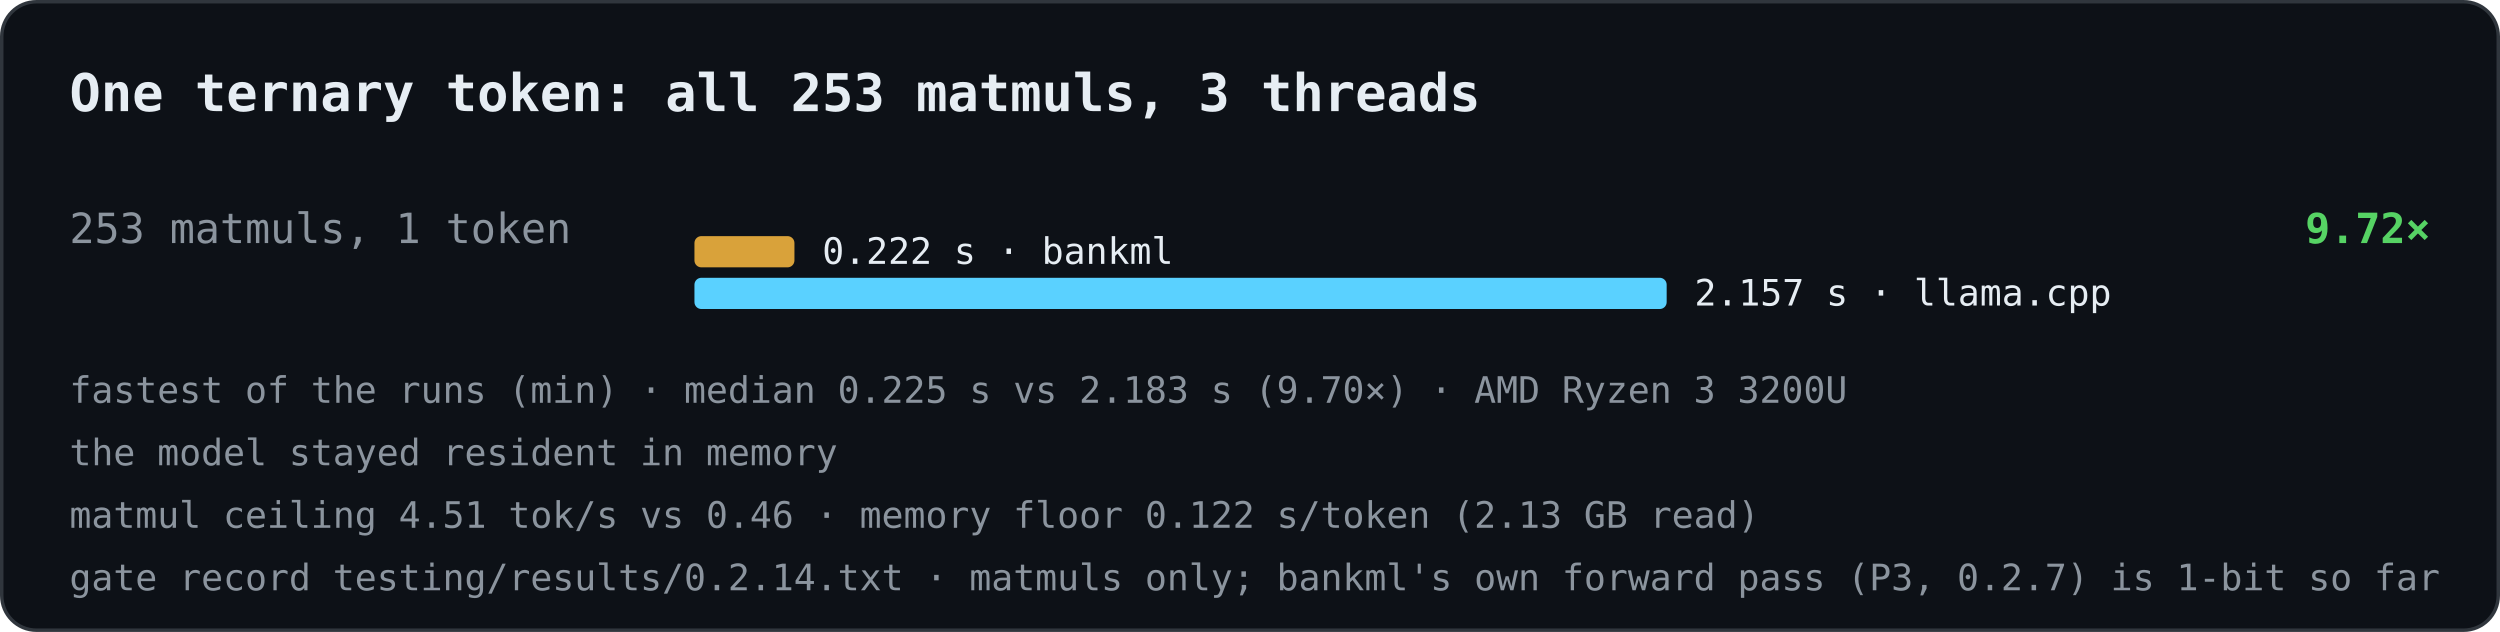
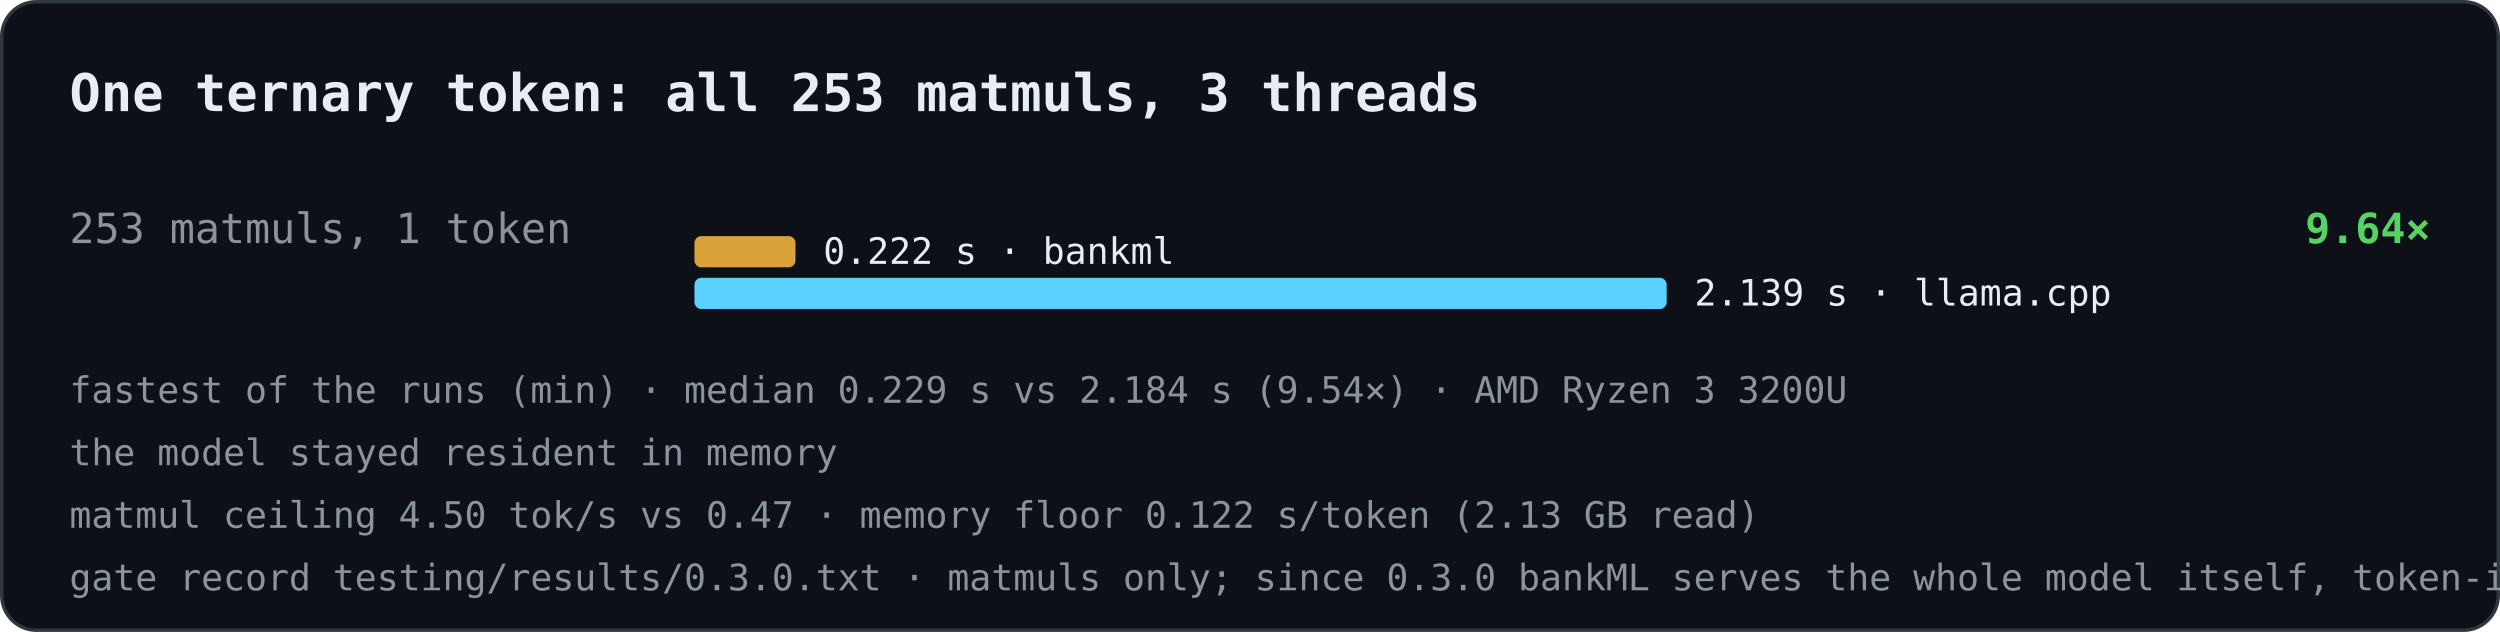
<svg xmlns="http://www.w3.org/2000/svg" width="720" height="182" viewBox="0 0 720 182" role="img" aria-label="One ternary token: all 253 matmuls, 3 threads">
  <rect x="0.5" y="0.5" width="719" height="181" rx="10" fill="#0d1117" stroke="#30363d" />
  <text x="20" y="32" font-family="ui-monospace,SFMono-Regular,Menlo,Consolas,monospace" font-size="15" font-weight="700" text-anchor="start" fill="#e6edf3">One ternary token: all 253 matmuls, 3 threads</text>
  <text x="20" y="70" font-family="ui-monospace,SFMono-Regular,Menlo,Consolas,monospace" font-size="12" font-weight="400" text-anchor="start" fill="#8b949e">253 matmuls, 1 token</text>
-   <rect x="200" y="68" width="28.8" height="9" rx="2" fill="#D9A23A" />
-   <text x="236.8" y="76" font-family="ui-monospace,SFMono-Regular,Menlo,Consolas,monospace" font-size="10.5" font-weight="400" text-anchor="start" fill="#e6edf3">0.222 s · bankml</text>
+   <rect x="200" y="68" width="29.1" height="9" rx="2" fill="#D9A23A" />
+   <text x="237.1" y="76" font-family="ui-monospace,SFMono-Regular,Menlo,Consolas,monospace" font-size="10.5" font-weight="400" text-anchor="start" fill="#e6edf3">0.222 s · bankml</text>
  <rect x="200" y="80" width="280.0" height="9" rx="2" fill="#5AD1FF" />
-   <text x="488.0" y="88" font-family="ui-monospace,SFMono-Regular,Menlo,Consolas,monospace" font-size="10.5" font-weight="400" text-anchor="start" fill="#e6edf3">2.157 s · llama.cpp</text>
-   <text x="700" y="70" font-family="ui-monospace,SFMono-Regular,Menlo,Consolas,monospace" font-size="12" font-weight="700" text-anchor="end" fill="#56D364">9.72×</text>
-   <text x="20" y="116" font-family="ui-monospace,SFMono-Regular,Menlo,Consolas,monospace" font-size="10.5" font-weight="400" text-anchor="start" fill="#8b949e">fastest of the runs (min) · median 0.225 s vs 2.183 s (9.70×) · AMD Ryzen 3 3200U</text>
+   <text x="488.0" y="88" font-family="ui-monospace,SFMono-Regular,Menlo,Consolas,monospace" font-size="10.5" font-weight="400" text-anchor="start" fill="#e6edf3">2.139 s · llama.cpp</text>
+   <text x="700" y="70" font-family="ui-monospace,SFMono-Regular,Menlo,Consolas,monospace" font-size="12" font-weight="700" text-anchor="end" fill="#56D364">9.64×</text>
+   <text x="20" y="116" font-family="ui-monospace,SFMono-Regular,Menlo,Consolas,monospace" font-size="10.5" font-weight="400" text-anchor="start" fill="#8b949e">fastest of the runs (min) · median 0.229 s vs 2.184 s (9.54×) · AMD Ryzen 3 3200U</text>
  <text x="20" y="134" font-family="ui-monospace,SFMono-Regular,Menlo,Consolas,monospace" font-size="10.5" font-weight="400" text-anchor="start" fill="#8b949e">the model stayed resident in memory</text>
-   <text x="20" y="152" font-family="ui-monospace,SFMono-Regular,Menlo,Consolas,monospace" font-size="10.5" font-weight="400" text-anchor="start" fill="#8b949e">matmul ceiling 4.51 tok/s vs 0.46 · memory floor 0.122 s/token (2.13 GB read)</text>
-   <text x="20" y="170" font-family="ui-monospace,SFMono-Regular,Menlo,Consolas,monospace" font-size="10.5" font-weight="400" text-anchor="start" fill="#8b949e">gate record testing/results/0.2.14.txt · matmuls only; bankml's own forward pass (P3, 0.2.7) is 1-bit so far</text>
+   <text x="20" y="152" font-family="ui-monospace,SFMono-Regular,Menlo,Consolas,monospace" font-size="10.5" font-weight="400" text-anchor="start" fill="#8b949e">matmul ceiling 4.50 tok/s vs 0.47 · memory floor 0.122 s/token (2.13 GB read)</text>
+   <text x="20" y="170" font-family="ui-monospace,SFMono-Regular,Menlo,Consolas,monospace" font-size="10.5" font-weight="400" text-anchor="start" fill="#8b949e">gate record testing/results/0.3.0.txt · matmuls only; since 0.3.0 bankML serves the whole model itself, token-identical</text>
</svg>
